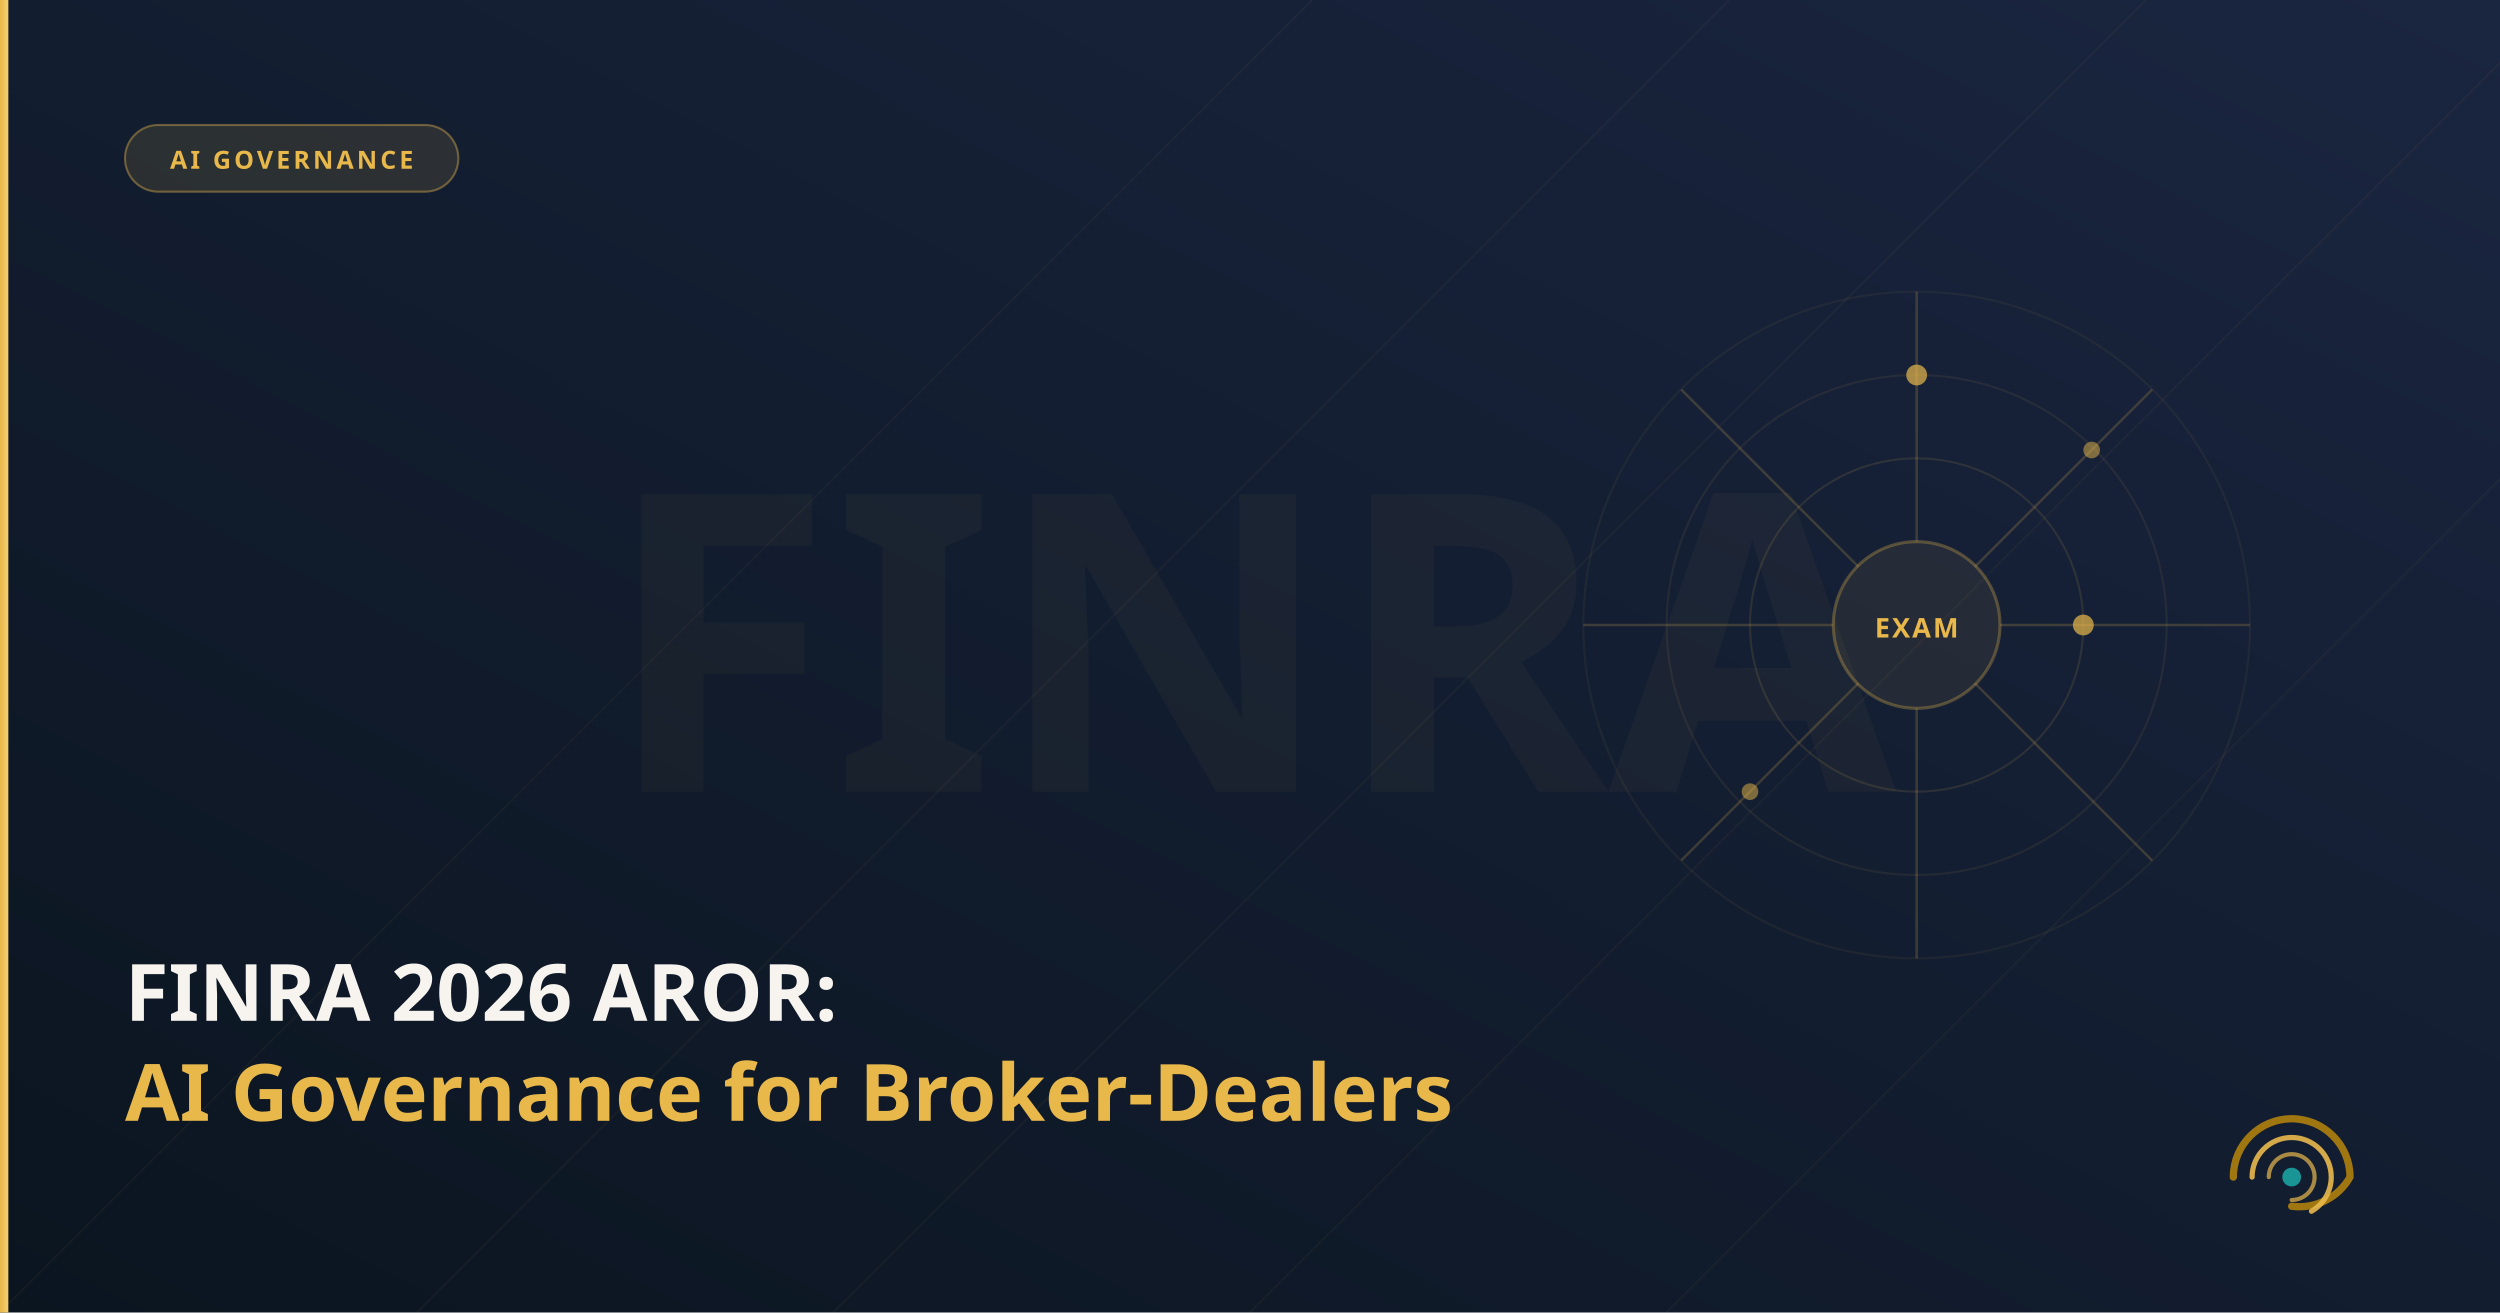
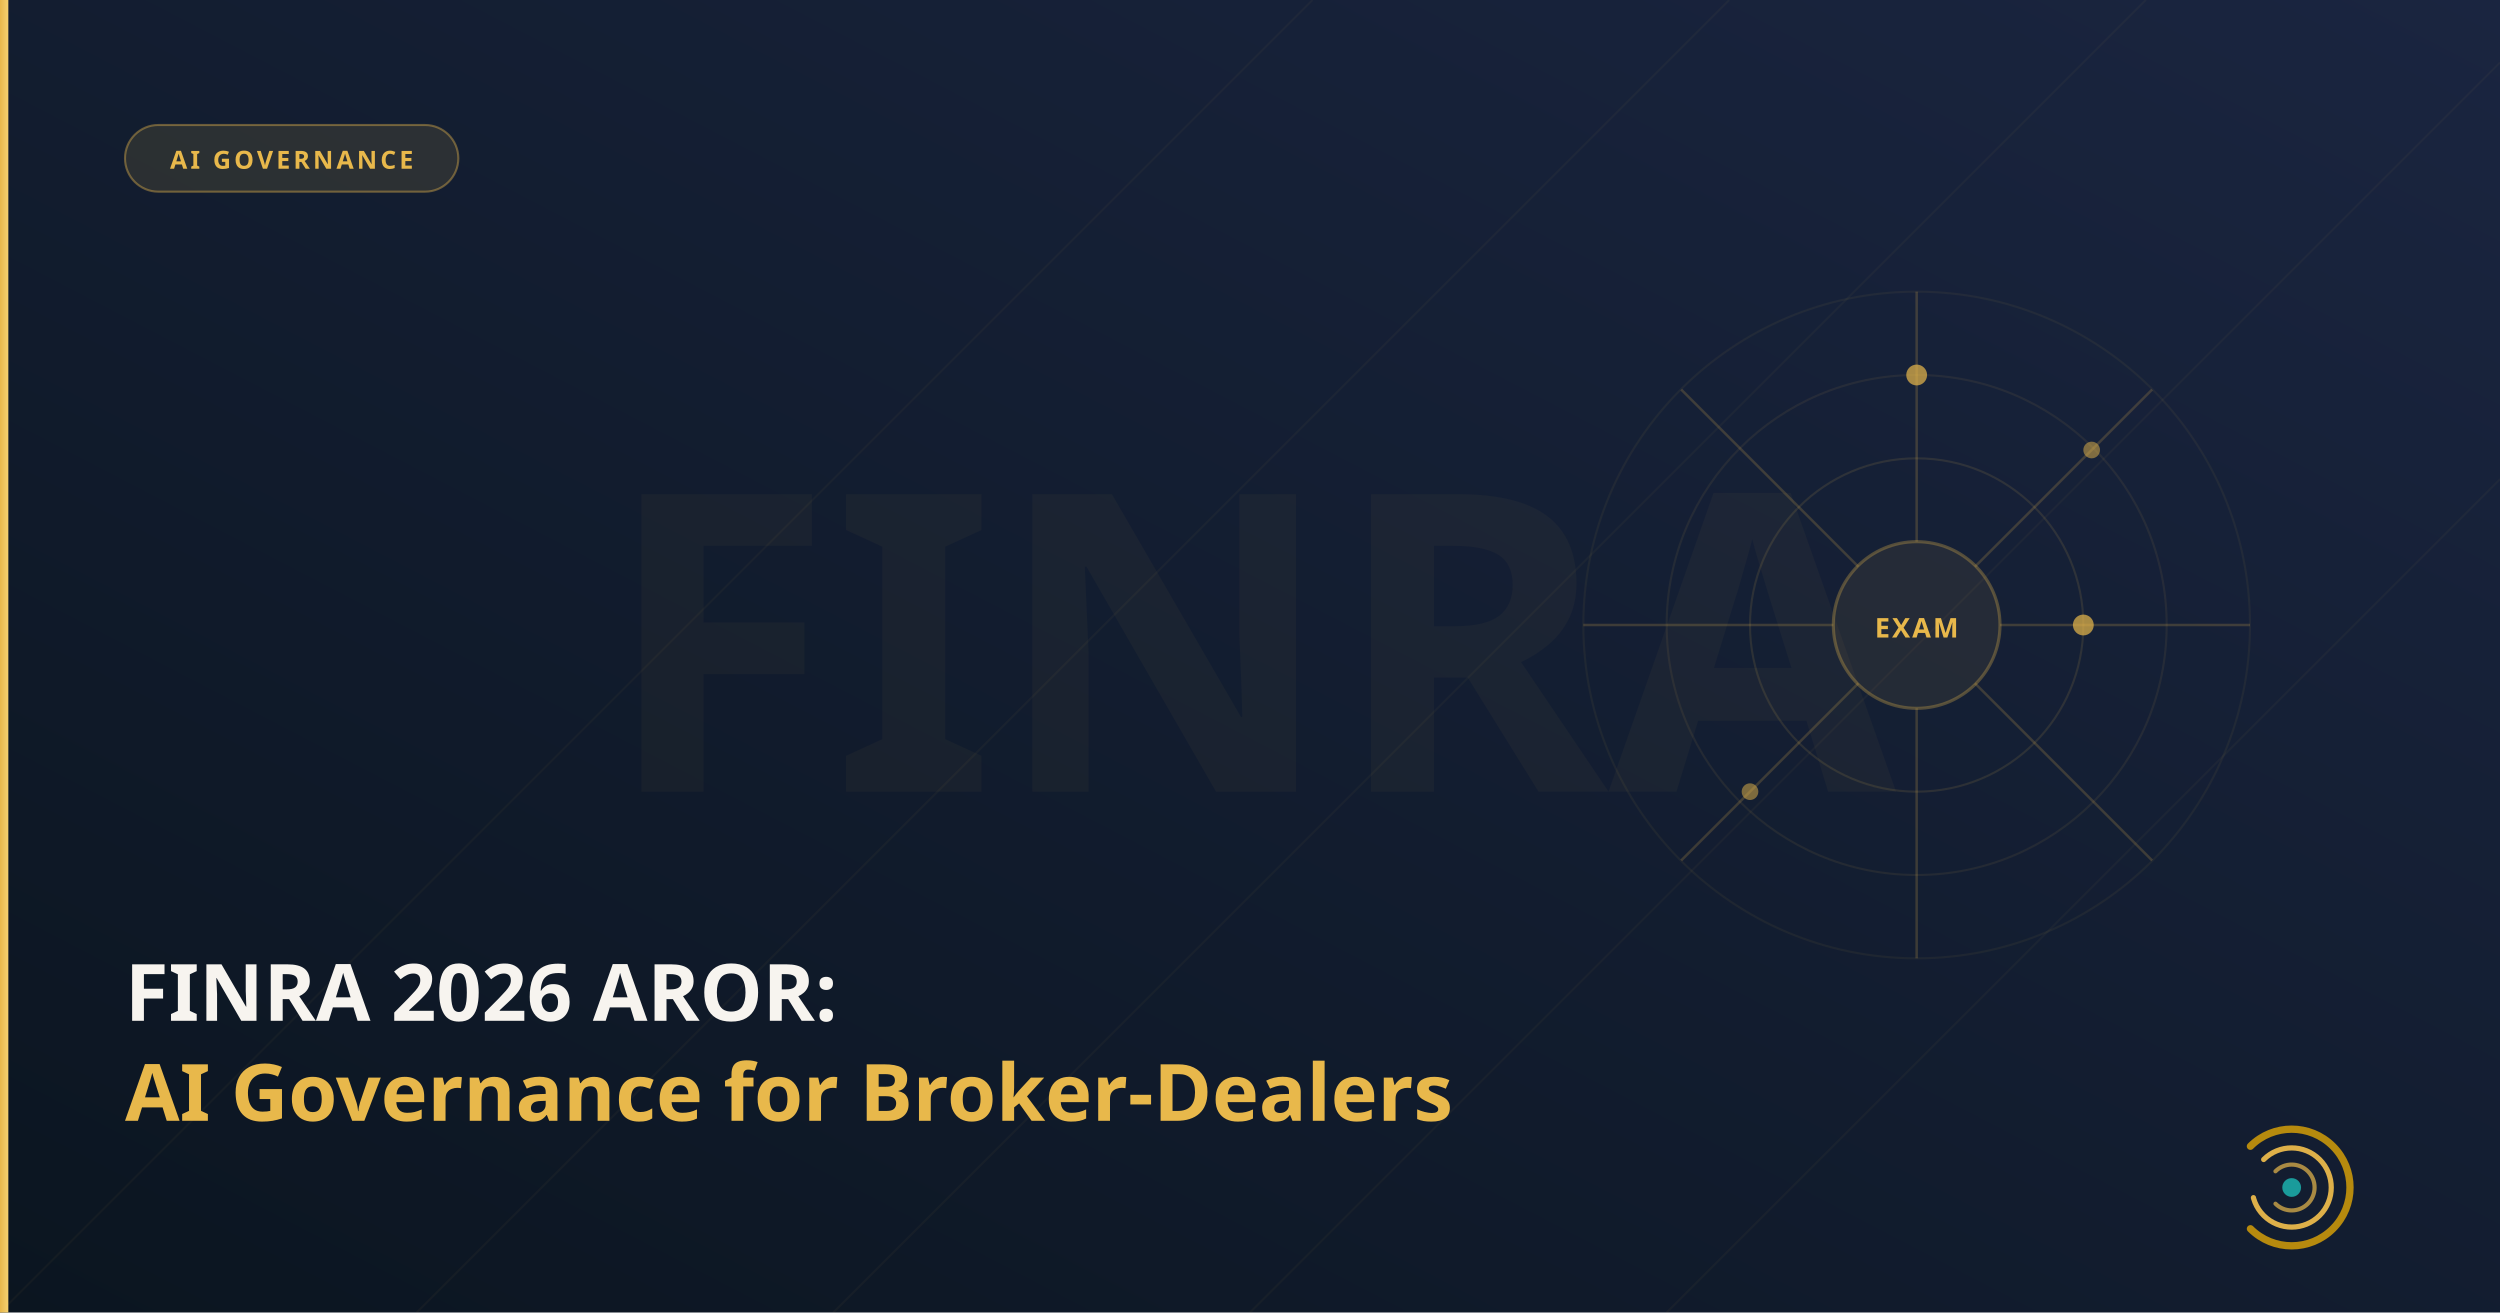
<svg xmlns="http://www.w3.org/2000/svg" viewBox="0 0 1200 630" width="1200" height="630">
  <defs>
    <linearGradient id="bg" x1="0%" y1="100%" x2="100%" y2="0%">
      <stop offset="0%" style="stop-color:#0b1520" />
      <stop offset="100%" style="stop-color:#1a2540" />
    </linearGradient>
    <linearGradient id="gold" x1="0%" y1="0%" x2="100%" y2="0%">
      <stop offset="0%" style="stop-color:#e8b84b" />
      <stop offset="100%" style="stop-color:#f5d070" />
    </linearGradient>
  </defs>
  <rect width="1200" height="630" fill="url(#bg)" />
  <g stroke="#e8b84b" stroke-opacity="0.04" stroke-width="1">
    <line x1="0" y1="630" x2="630" y2="0" />
    <line x1="200" y1="630" x2="830" y2="0" />
    <line x1="400" y1="630" x2="1030" y2="0" />
    <line x1="600" y1="630" x2="1200" y2="30" />
    <line x1="800" y1="630" x2="1200" y2="230" />
  </g>
  <text x="600" y="380" font-family="system-ui, sans-serif" font-size="200" font-weight="900" fill="#e8b84b" fill-opacity="0.04" text-anchor="middle">FINRA</text>
  <g transform="translate(920, 300)">
    <circle cx="0" cy="0" r="160" fill="none" stroke="#e8b84b" stroke-opacity="0.06" stroke-width="1" />
    <circle cx="0" cy="0" r="120" fill="none" stroke="#e8b84b" stroke-opacity="0.08" stroke-width="1" />
    <circle cx="0" cy="0" r="80" fill="none" stroke="#e8b84b" stroke-opacity="0.12" stroke-width="1" />
    <circle cx="0" cy="0" r="40" fill="#e8b84b" fill-opacity="0.08" stroke="#e8b84b" stroke-opacity="0.3" stroke-width="1.5" />
    <g stroke="#e8b84b" stroke-opacity="0.2" stroke-width="1.2">
      <line x1="0" y1="-160" x2="0" y2="-40" />
      <line x1="160" y1="0" x2="40" y2="0" />
      <line x1="0" y1="160" x2="0" y2="40" />
      <line x1="-160" y1="0" x2="-40" y2="0" />
      <line x1="113" y1="-113" x2="28" y2="-28" />
      <line x1="113" y1="113" x2="28" y2="28" />
      <line x1="-113" y1="113" x2="-28" y2="28" />
      <line x1="-113" y1="-113" x2="-28" y2="-28" />
    </g>
    <circle cx="0" cy="-120" r="5" fill="#e8b84b" fill-opacity="0.7" />
    <circle cx="80" cy="0" r="5" fill="#e8b84b" fill-opacity="0.7" />
    <circle cx="-80" cy="80" r="4" fill="#e8b84b" fill-opacity="0.5" />
    <circle cx="84" cy="-84" r="4" fill="#e8b84b" fill-opacity="0.5" />
    <text x="0" y="6" font-family="system-ui, sans-serif" font-size="13" font-weight="700" fill="#e8b84b" text-anchor="middle" letter-spacing="1">EXAM</text>
  </g>
  <rect x="0" y="0" width="4" height="630" fill="url(#gold)" />
  <rect x="60" y="60" width="160" height="32" rx="16" fill="#e8b84b" fill-opacity="0.12" stroke="#e8b84b" stroke-opacity="0.4" stroke-width="1" />
  <text x="140" y="81" font-family="system-ui, sans-serif" font-size="12" font-weight="600" fill="#e8b84b" text-anchor="middle" letter-spacing="1.5">AI GOVERNANCE</text>
  <text x="60" y="490" font-family="system-ui, sans-serif" font-size="38" font-weight="700" fill="#f7f4ef">FINRA 2026 AROR:</text>
  <text x="60" y="538" font-family="system-ui, sans-serif" font-size="38" font-weight="700" fill="#e8b84b">AI Governance for Broker-Dealers</text>
-   <g transform="translate(1100, 565)">
-     <path d="M 0,0 m -28,0 a 28,28 0 1,1 56,0 a 28,28 0 0,1 -28,14" fill="none" stroke="#b8860b" stroke-width="3.5" stroke-linecap="round" opacity="0.85" />
-     <path d="M 0,0 m -19,0 a 19,19 0 1,1 38,0 a 19,19 0 0,1 -9.5,16.4" fill="none" stroke="#e8b84b" stroke-width="2.5" stroke-linecap="round" opacity="0.9" />
-     <path d="M 0,0 m -11,0 a 11,11 0 1,1 22,0 a 11,11 0 0,1 -11,11" fill="none" stroke="#e8b84b" stroke-width="2" stroke-linecap="round" opacity="0.7" />
-     <circle cx="0" cy="0" r="4.5" fill="#1a9b9b" opacity="0.95" />
+   <g transform="translate(1100, 570) rotate(-135)">
+     <circle cx="0" cy="0" r="28" fill="none" stroke="#c8960a" stroke-width="3.5" stroke-dasharray="131.9 44" stroke-linecap="round" opacity="0.9" />
+     <circle cx="0" cy="0" r="19" fill="none" stroke="#e8b84b" stroke-width="2.5" stroke-dasharray="99.5 19.9" stroke-linecap="round" opacity="0.95" />
+     <circle cx="0" cy="0" r="11" fill="none" stroke="#e8b84b" stroke-width="2" stroke-dasharray="51.8 17.3" stroke-linecap="round" opacity="0.7" />
+     <circle cx="0" cy="0" r="4.5" fill="#1a9b9b" opacity="1" />
  </g>
</svg>
